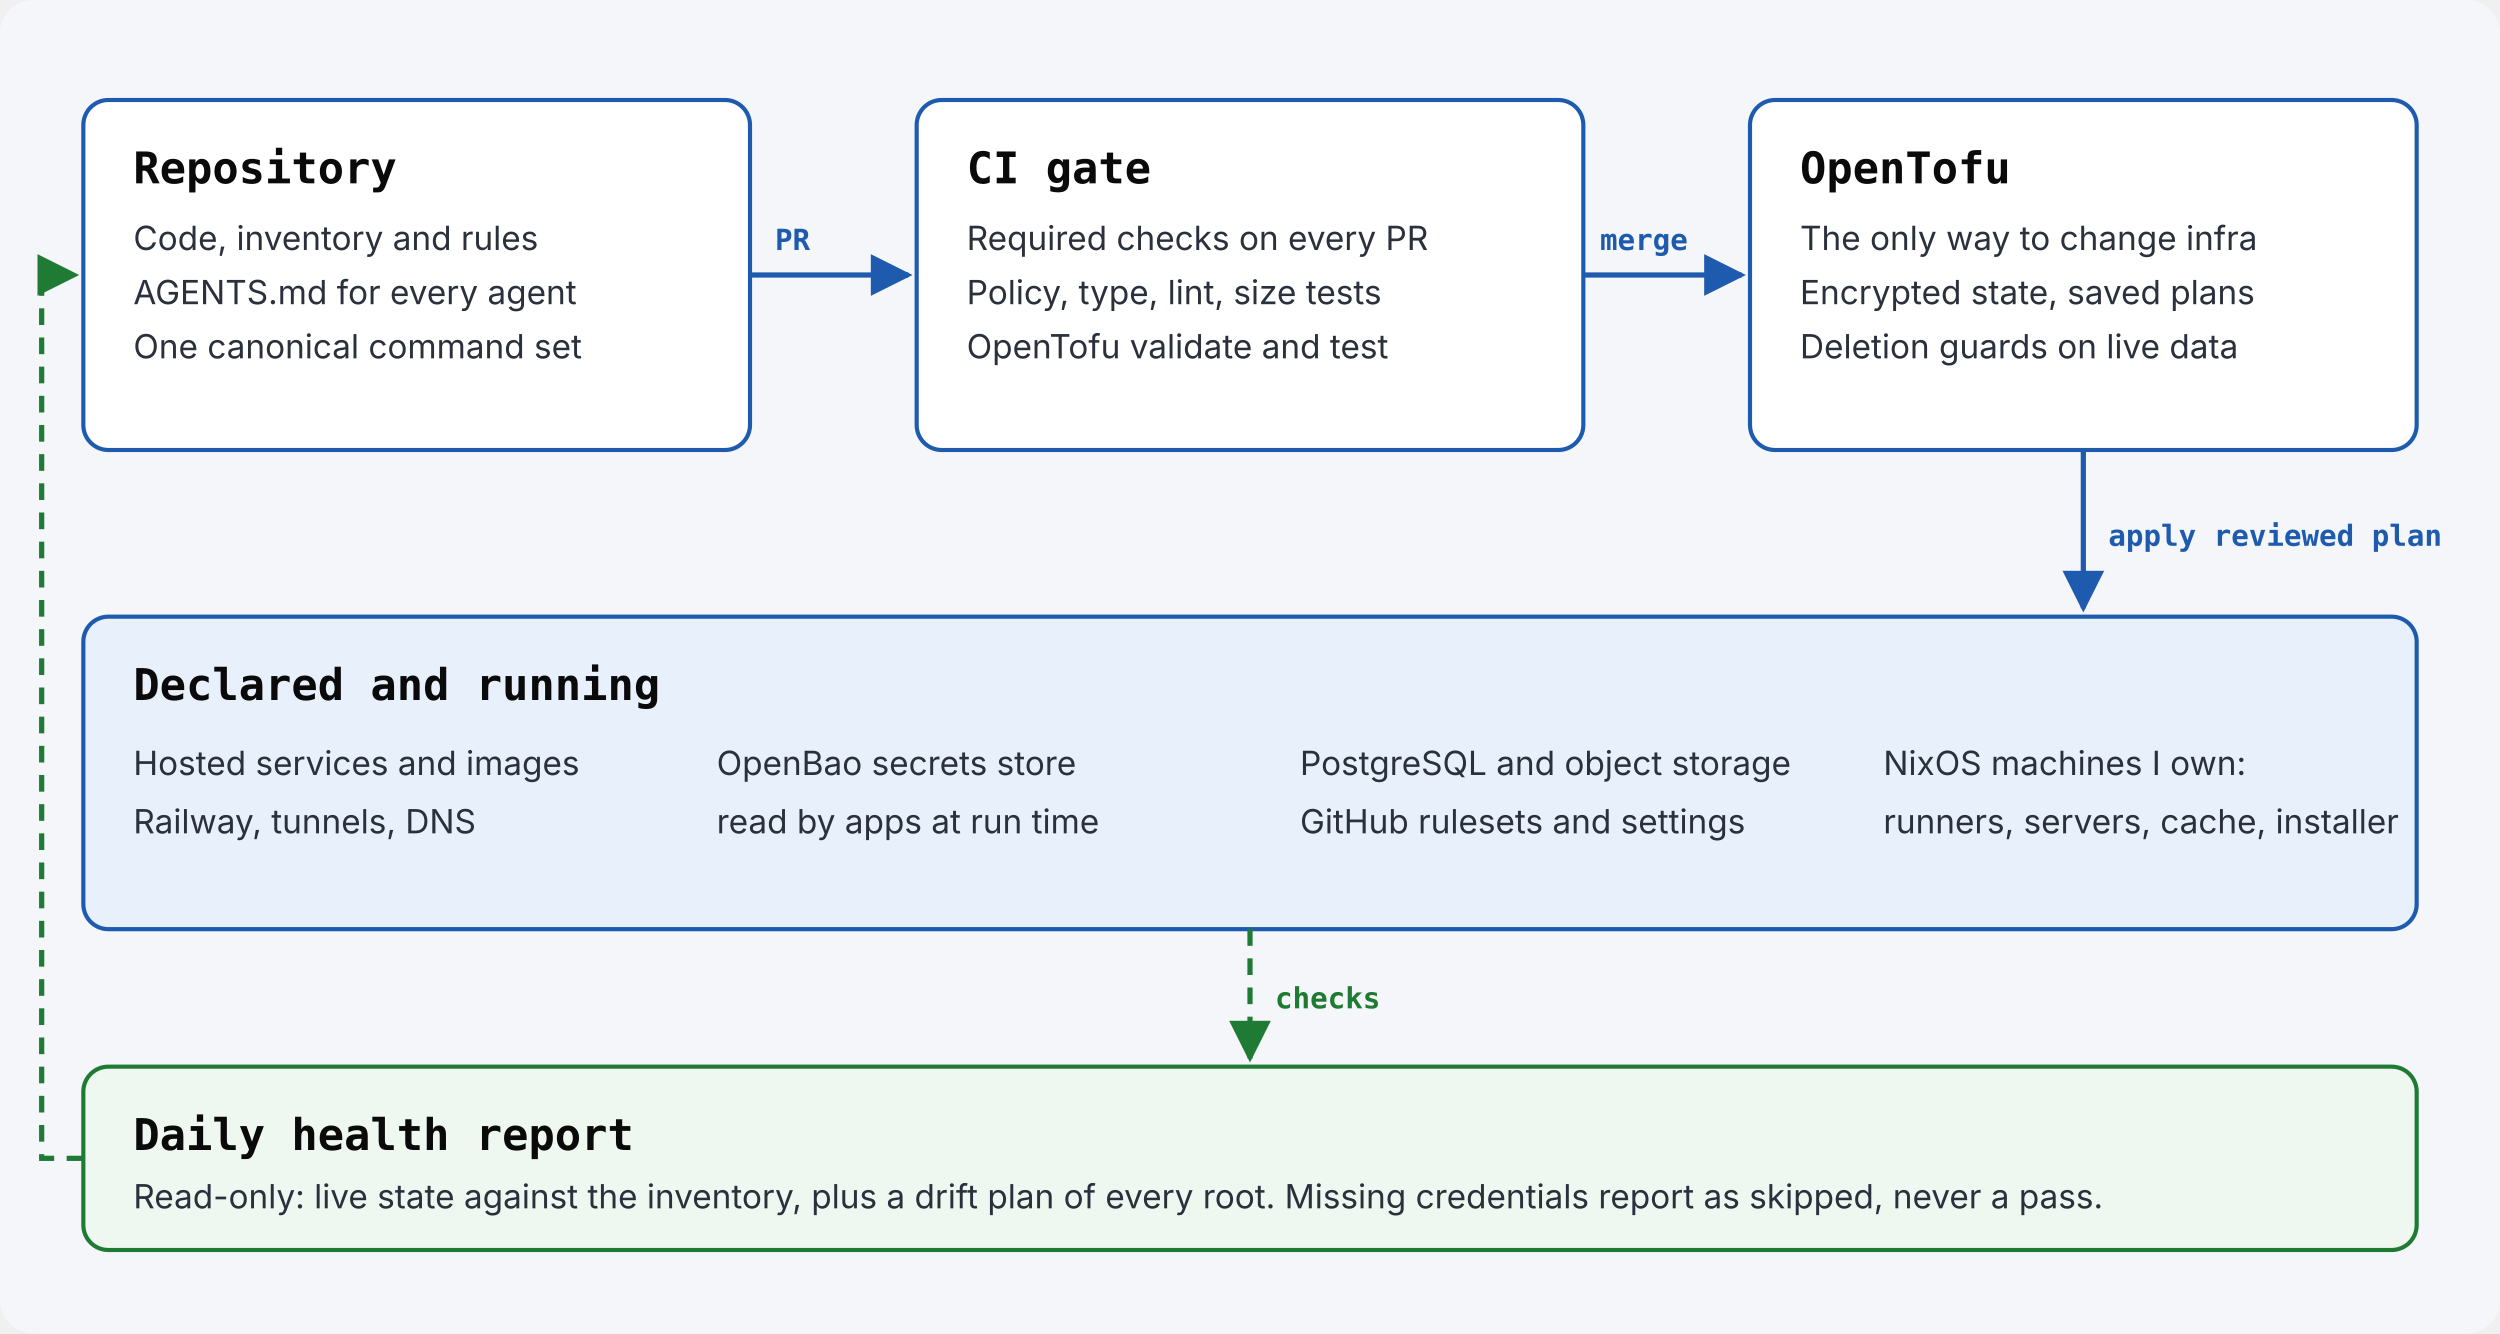
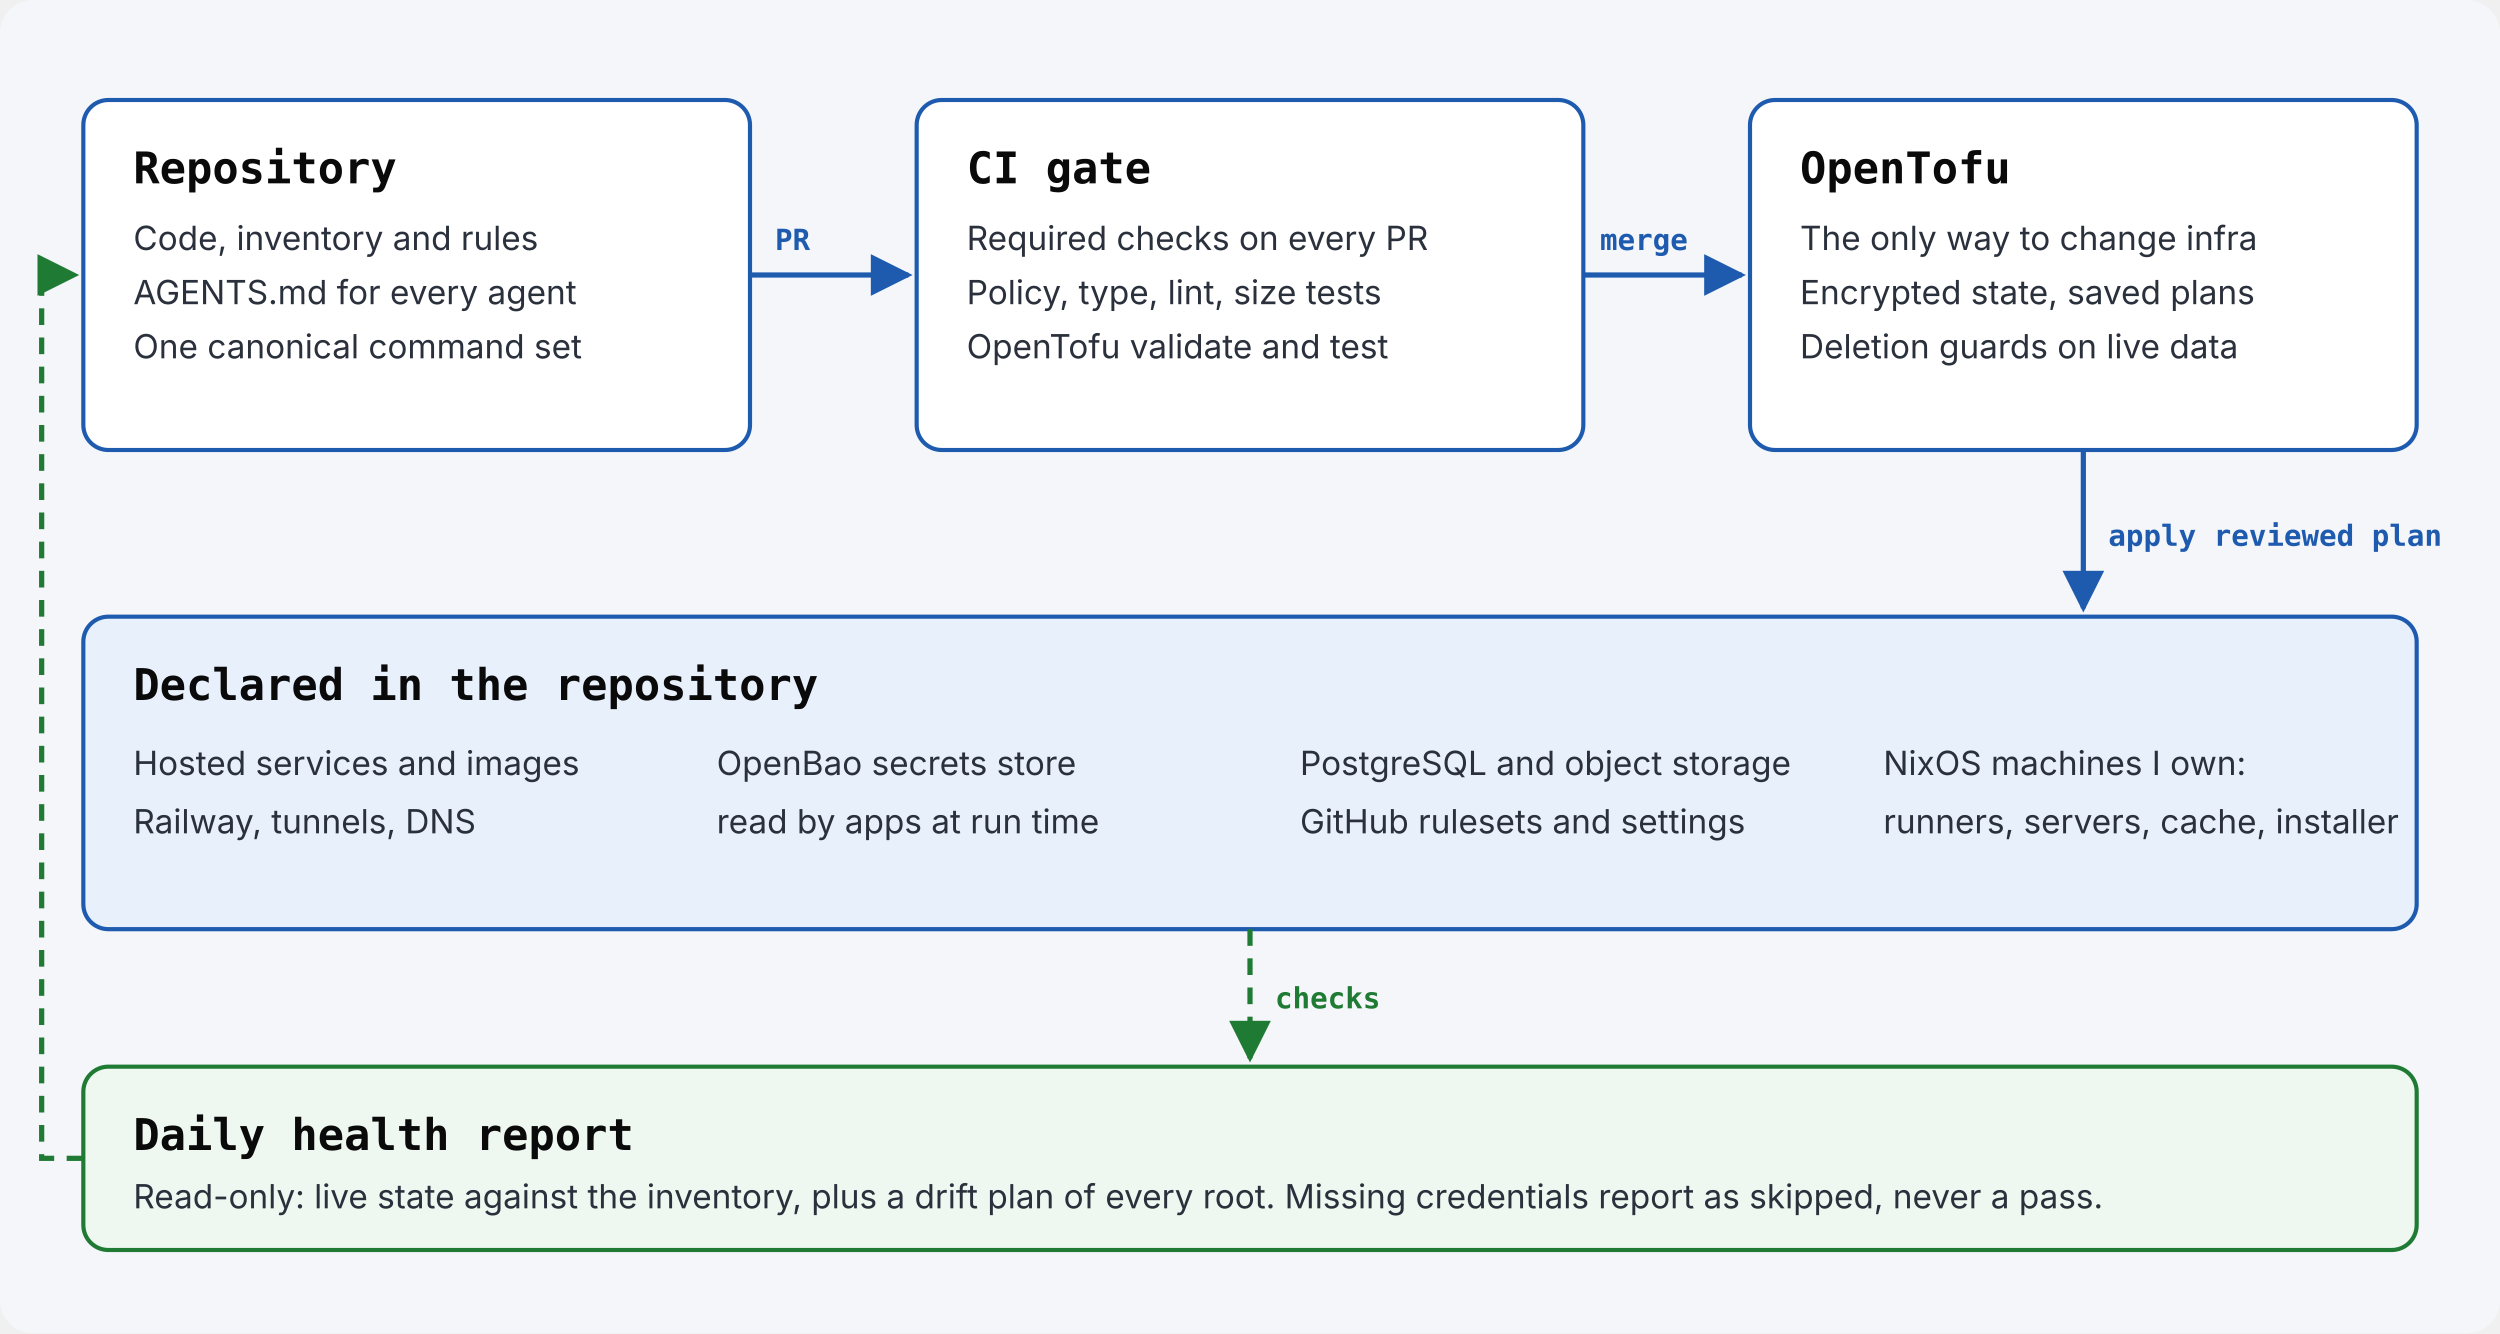
<svg xmlns="http://www.w3.org/2000/svg" viewBox="0 0 1200 640" width="1200" height="640" role="img" aria-labelledby="t d">
  <style>
    .bg { fill: #f4f6fa; }
    .box { fill: #ffffff; stroke: #1e5baf; stroke-width: 2; }
    .soft { fill: #e8f0fc; stroke: #1e5baf; stroke-width: 2; }
    .loop { fill: #eef8f0; stroke: #1f7a33; stroke-width: 2; }
    .h { font: 700 21px ui-monospace, 'JetBrains Mono', Menlo, monospace; fill: #0a0a0b; }
    .s { font: 400 16px system-ui, -apple-system, 'Segoe UI', sans-serif; fill: #2b313c; }
    .lbl { font: 600 14px ui-monospace, 'JetBrains Mono', Menlo, monospace; fill: #1e5baf; }
    .lbl-g { font: 600 14px ui-monospace, 'JetBrains Mono', Menlo, monospace; fill: #1f7a33; }
    .arrow { stroke: #1e5baf; stroke-width: 2.5; fill: none; marker-end: url(#a); }
    .arrow-g { stroke: #1f7a33; stroke-width: 2.5; fill: none; stroke-dasharray: 8 6; marker-end: url(#g); }
  </style>
  <defs>
    <marker id="a" viewBox="0 0 10 10" refX="9" refY="5" markerWidth="8" markerHeight="8" orient="auto-start-reverse">
      <path d="M0 0 L10 5 L0 10 z" fill="#1e5baf" />
    </marker>
    <marker id="g" viewBox="0 0 10 10" refX="9" refY="5" markerWidth="8" markerHeight="8" orient="auto-start-reverse">
      <path d="M0 0 L10 5 L0 10 z" fill="#1f7a33" />
    </marker>
  </defs>
  <rect class="bg" x="0" y="0" width="1200" height="640" rx="16" />
  <rect class="box" x="40" y="48" width="320" height="168" rx="12" />
  <text class="h" x="64" y="88">Repository</text>
  <text class="s" x="64" y="120">Code, inventory and rules</text>
  <text class="s" x="64" y="146">AGENTS.md for every agent</text>
  <text class="s" x="64" y="172">One canonical command set</text>
  <rect class="box" x="440" y="48" width="320" height="168" rx="12" />
  <text class="h" x="464" y="88">CI gate</text>
  <text class="s" x="464" y="120">Required checks on every PR</text>
  <text class="s" x="464" y="146">Policy, type, lint, size tests</text>
  <text class="s" x="464" y="172">OpenTofu validate and test</text>
  <rect class="box" x="840" y="48" width="320" height="168" rx="12" />
  <text class="h" x="864" y="88">OpenTofu</text>
  <text class="s" x="864" y="120">The only way to change infra</text>
  <text class="s" x="864" y="146">Encrypted state, saved plans</text>
  <text class="s" x="864" y="172">Deletion guards on live data</text>
  <path class="arrow" d="M360 132 H436" />
  <text class="lbl" x="372" y="120">PR</text>
  <path class="arrow" d="M760 132 H836" />
  <text class="lbl" x="768" y="120">merge</text>
  <rect class="soft" x="40" y="296" width="1120" height="150" rx="12" />
-   <text class="h" x="64" y="336">Declared and running</text>
+   <text class="h" x="64" y="336">Declared in the repository</text>
  <text class="s" x="64" y="372">Hosted services and images</text>
  <text class="s" x="64" y="400">Railway, tunnels, DNS</text>
  <text class="s" x="344" y="372">OpenBao secrets store</text>
  <text class="s" x="344" y="400">read by apps at run time</text>
  <text class="s" x="624" y="372">PostgreSQL and object storage</text>
  <text class="s" x="624" y="400">GitHub rulesets and settings</text>
  <text class="s" x="904" y="372">NixOS machines I own:</text>
  <text class="s" x="904" y="400">runners, servers, cache, installer</text>
  <path class="arrow" d="M1000 216 V292" />
  <text class="lbl" x="1012" y="262">apply reviewed plan</text>
  <rect class="loop" x="40" y="512" width="1120" height="88" rx="12" />
  <text class="h" x="64" y="552">Daily health report</text>
  <text class="s" x="64" y="580">Read-only: live state against the inventory, plus a drift plan of every root. Missing credentials report as skipped, never a pass.</text>
  <path class="arrow-g" d="M600 446 V508" />
  <path class="arrow-g" d="M40 556 H20 V132 H36" />
  <text class="lbl-g" x="612" y="484">checks</text>
</svg>
